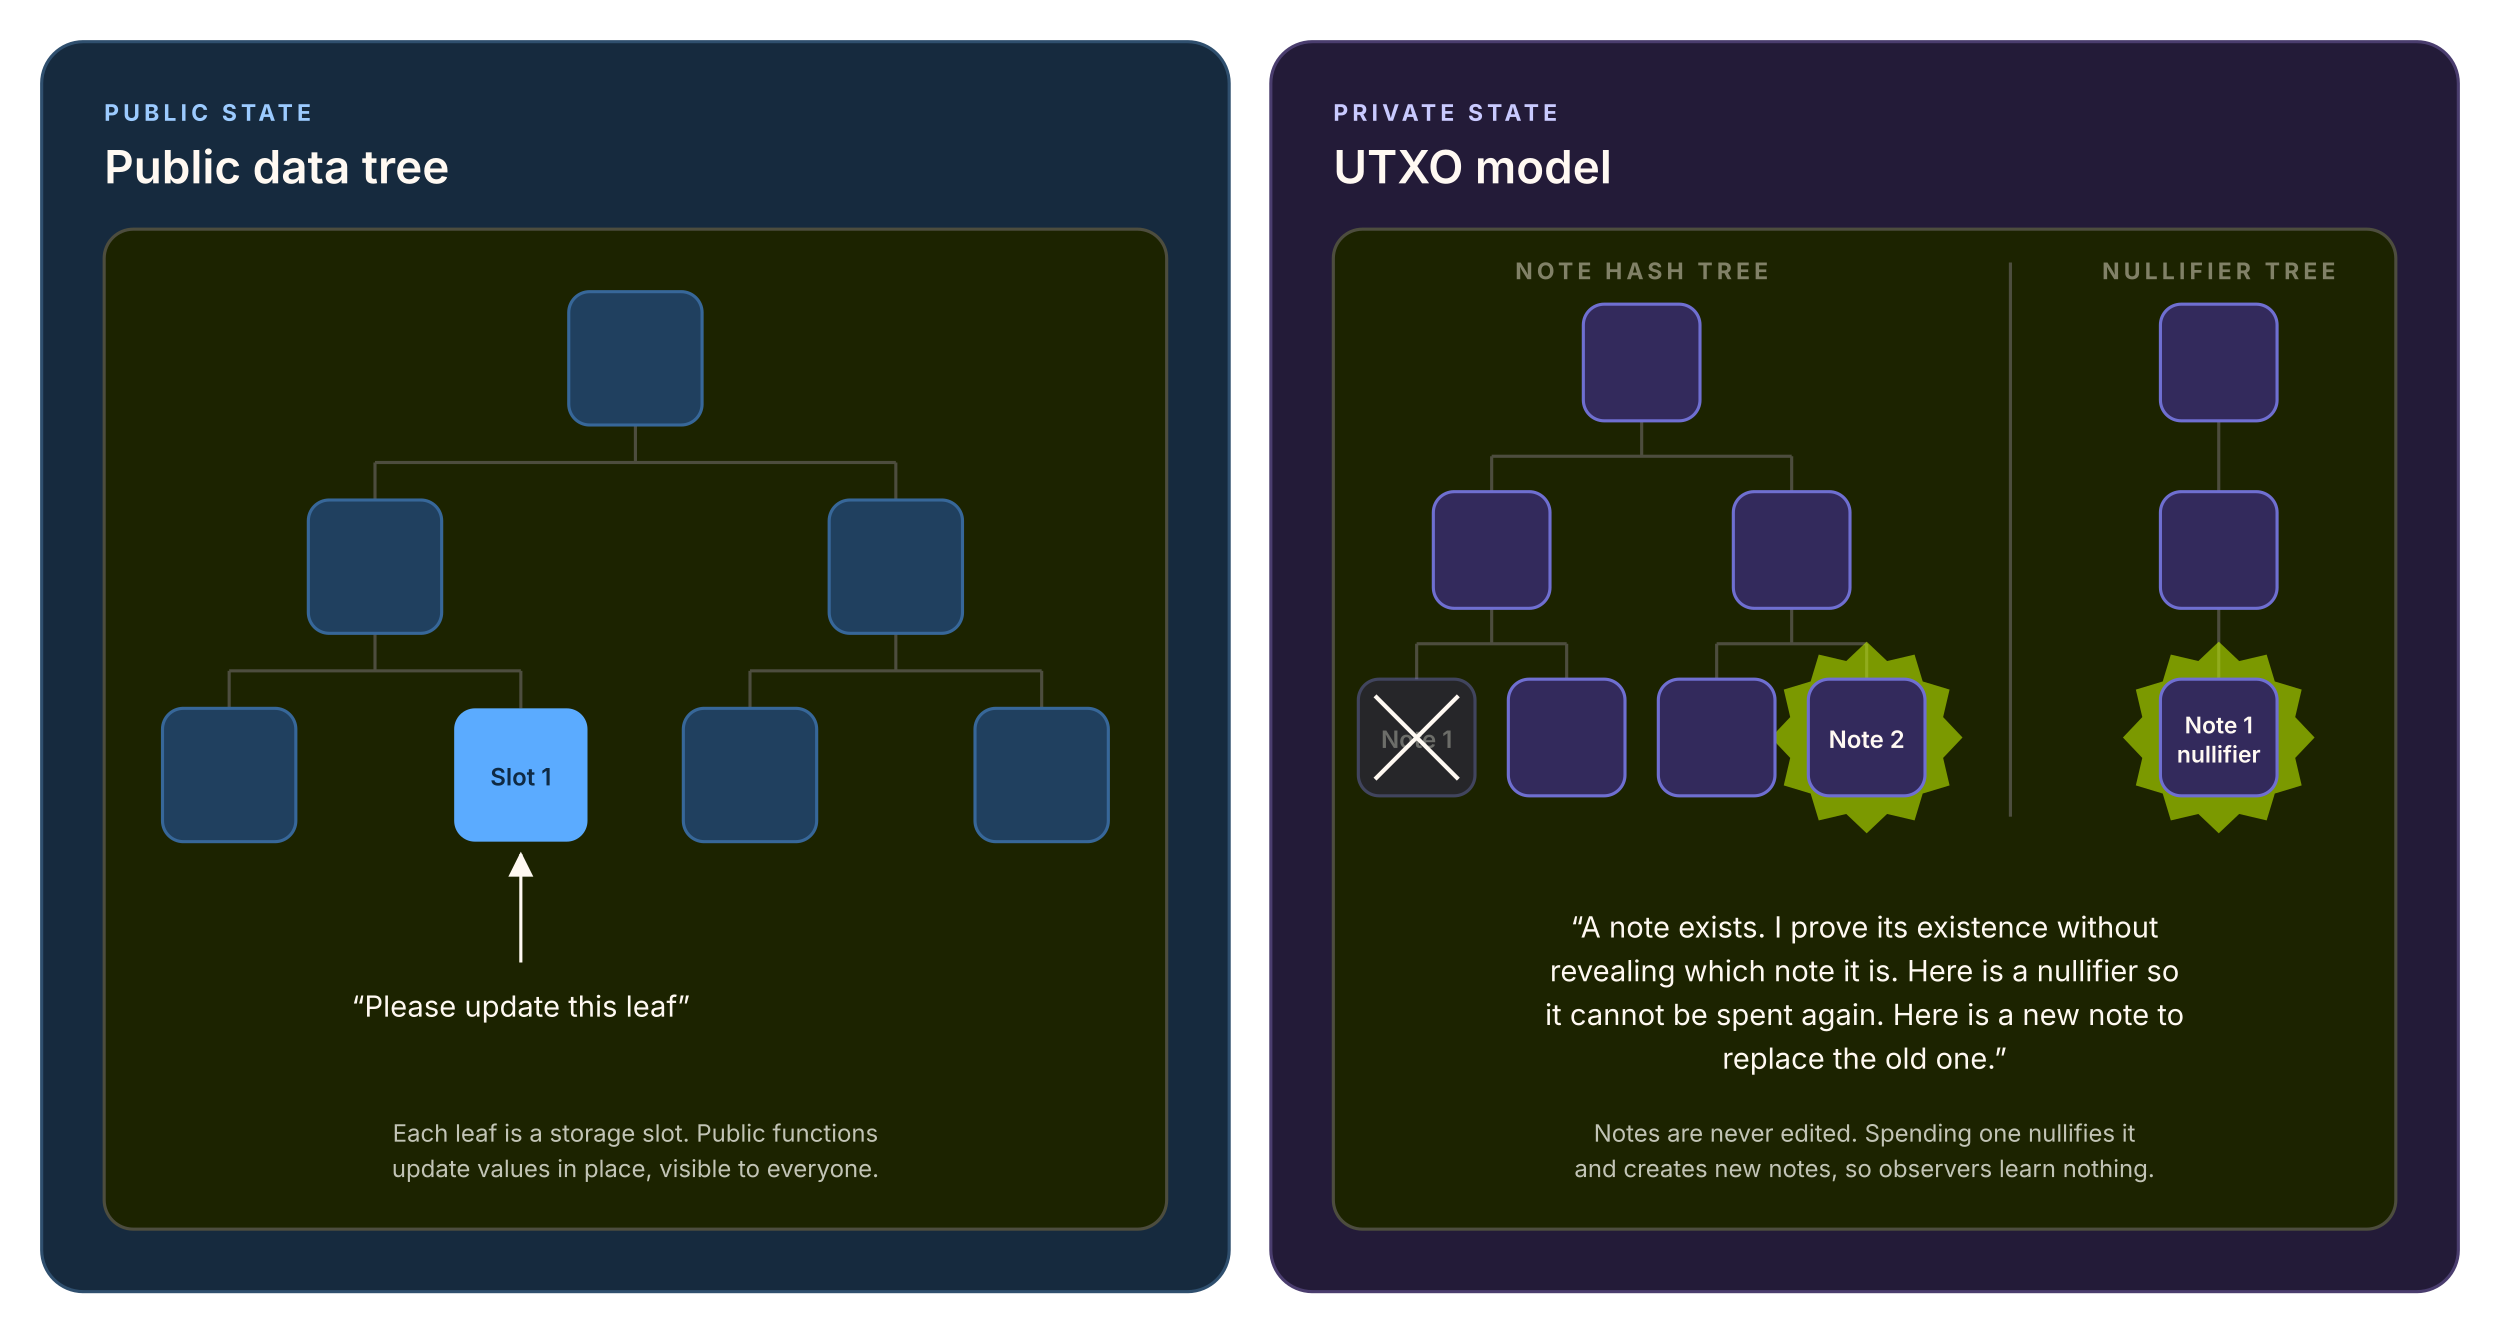
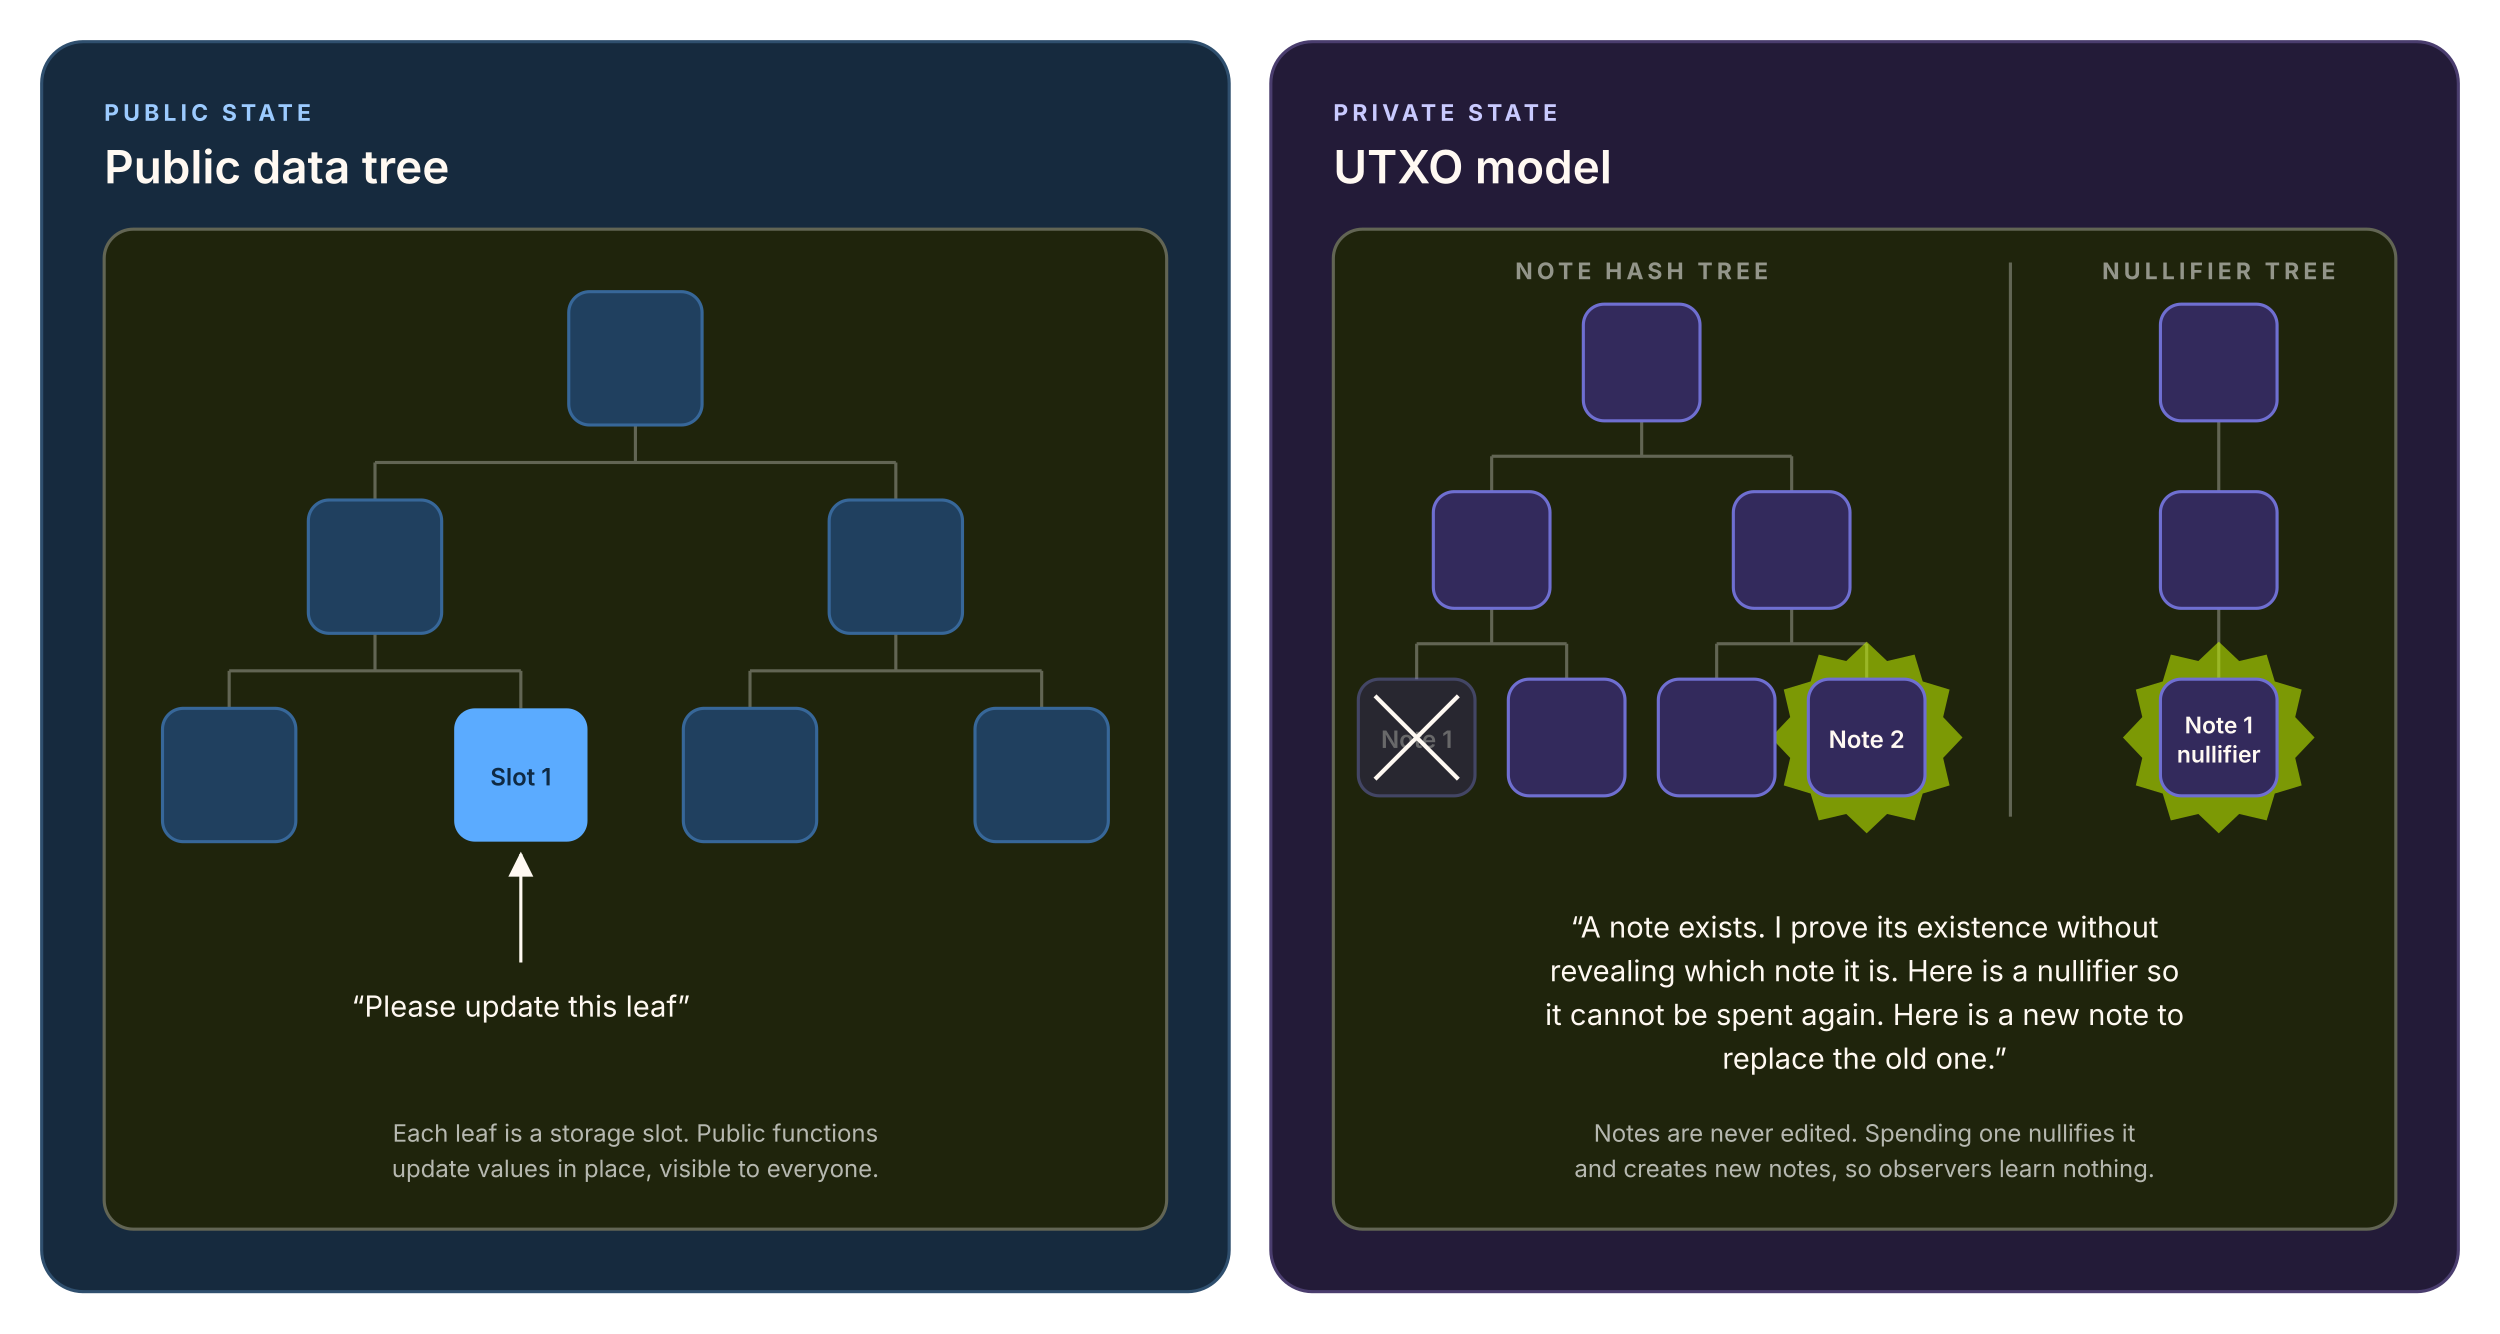
<svg xmlns="http://www.w3.org/2000/svg" viewBox="0 0 1200 640" width="1200" height="640" role="img" aria-labelledby="t d">
  <style>
svg { font-family: Geist, Inter, "Helvetica Neue", Helvetica, Arial, sans-serif; }
text { fill: #fff9f2; }
- .muted { fill: #c2c4b6; }
- .faint { fill: #818167; }
+ .muted { fill: #b6b8b0; }
+ .faint { fill: #93958a; }
.title { font-size: 22px; font-weight: 700; letter-spacing: 2px; }
.heading { font-size: 22px; font-weight: 600; }
.eyebrow { font-size: 11px; font-weight: 700; letter-spacing: 2px; }
.card-title { font-size: 14px; font-weight: 600; }
.body { font-size: 12.5px; }
.small { font-size: 11.5px; }
.tiny { font-size: 11px; }
.quote { font-size: 14px; }
.badge-text { font-size: 11px; font-weight: 700; letter-spacing: 1px; }
.private-title { fill: #c9caff; }
.public-title { fill: #9ccbff; }
.eth-title { fill: #d9ff66; }
.panel-private { fill: #231b38; stroke: #4a3d6e; stroke-width: 1.5; }
.panel-public { fill: #162a3e; stroke: #2f4f6e; stroke-width: 1.5; }
- .panel-eth { fill: #1f2a00; stroke: #3f5200; stroke-width: 1.5; }
- .card { fill: #1c2300; stroke: #4d4d3e; stroke-width: 1.5; }
- .inner { fill: #141900; stroke: #4d4d3e; stroke-width: 1; }
+ .panel-eth { fill: #282d16; stroke: #626554; stroke-width: 1.5; }
+ .card { fill: #1f240c; stroke: #626554; stroke-width: 1.5; }
+ .inner { fill: #141900; stroke: #626554; stroke-width: 1; }
.badge-private { fill: #a5a7fe; }
.badge-private-text { fill: #2a1240; }
.badge-public { fill: #5babff; }
.badge-public-text { fill: #0f2a44; }
.badge-eth { fill: #c8fa00; }
.badge-eth-text { fill: #141900; }
.node-public { fill: #20405f; stroke: #376799; stroke-width: 1.5; }
.node-private { fill: #332a5c; stroke: #6f6fd1; stroke-width: 1.5; }
.line { stroke: #fff9f2; stroke-width: 1.5; fill: none; }
.arrow { stroke: #fff9f2; stroke-width: 1.5; fill: none; marker-end: url(#arrowhead); }
.arrowhead { fill: #fff9f2; }
- .connector { stroke: #4d4d3e; stroke-width: 1.5; fill: none; }
- .divider { stroke: #4d4d3e; stroke-width: 1.5; stroke-dasharray: 6 6; }
+ .connector { stroke: #626554; stroke-width: 1.5; fill: none; }
+ .divider { stroke: #626554; stroke-width: 1.5; stroke-dasharray: 6 6; }
.burst { fill: #c8fa00; opacity: 0.55; }
.spent { opacity: 0.45; }
.cross { stroke: #fff9f2; stroke-width: 2; }
.mid { text-anchor: middle; }
</style>
  <defs>
    <marker id="arrowhead" viewBox="0 0 10 10" refX="9" refY="5" markerWidth="8" markerHeight="8" orient="auto-start-reverse">
      <path d="M0,0 L10,5 L0,10 z" class="arrowhead" />
    </marker>
  </defs>
  <rect x="20" y="20" width="570" height="600" rx="20" class="panel-public" />
  <text x="50" y="58" class="eyebrow public-title">PUBLIC STATE</text>
  <text x="50" y="88" class="heading">Public data tree</text>
  <rect x="50" y="110" width="510" height="480" rx="14" class="card" />
  <line x1="305" y1="204" x2="305" y2="222.0" class="connector" />
  <line x1="180" y1="222.0" x2="430" y2="222.0" class="connector" />
  <line x1="180" y1="222.0" x2="180" y2="240" class="connector" />
  <line x1="430" y1="222.0" x2="430" y2="240" class="connector" />
  <line x1="180" y1="304" x2="180" y2="322.0" class="connector" />
  <line x1="110" y1="322.0" x2="250" y2="322.0" class="connector" />
  <line x1="110" y1="322.0" x2="110" y2="340" class="connector" />
  <line x1="250" y1="322.0" x2="250" y2="340" class="connector" />
  <line x1="430" y1="304" x2="430" y2="322.0" class="connector" />
  <line x1="360" y1="322.0" x2="500" y2="322.0" class="connector" />
  <line x1="360" y1="322.0" x2="360" y2="340" class="connector" />
  <line x1="500" y1="322.0" x2="500" y2="340" class="connector" />
  <rect x="273.0" y="140" width="64" height="64" rx="10" class="node-public" />
  <rect x="148.0" y="240" width="64" height="64" rx="10" class="node-public" />
  <rect x="398.0" y="240" width="64" height="64" rx="10" class="node-public" />
  <rect x="78.0" y="340" width="64" height="64" rx="10" class="node-public" />
  <rect x="218.0" y="340" width="64" height="64" rx="10" class="badge-public" />
  <rect x="328.0" y="340" width="64" height="64" rx="10" class="node-public" />
  <rect x="468.0" y="340" width="64" height="64" rx="10" class="node-public" />
  <text x="250" y="377" class="small badge-public-text mid" style="font-weight:600">Slot 1</text>
  <line x1="250" y1="462" x2="250" y2="410" class="arrow" />
  <text x="250" y="488" class="quote mid">“Please update this leaf”</text>
  <text x="305" y="548" class="small muted mid">Each leaf is a storage slot. Public functions</text>
  <text x="305" y="565" class="small muted mid">update values in place, visible to everyone.</text>
  <rect x="610" y="20" width="570" height="600" rx="20" class="panel-private" />
  <text x="640" y="58" class="eyebrow private-title">PRIVATE STATE</text>
  <text x="640" y="88" class="heading">UTXO model</text>
  <rect x="640" y="110" width="510" height="480" rx="14" class="card" />
  <text x="788" y="134" class="eyebrow faint mid">NOTE HASH TREE</text>
  <text x="1065" y="134" class="eyebrow faint mid">NULLIFIER TREE</text>
  <line x1="788" y1="202" x2="788" y2="219.0" class="connector" />
  <line x1="716" y1="219.0" x2="860" y2="219.0" class="connector" />
  <line x1="716" y1="219.0" x2="716" y2="236" class="connector" />
  <line x1="860" y1="219.0" x2="860" y2="236" class="connector" />
  <line x1="716" y1="292" x2="716" y2="309.0" class="connector" />
  <line x1="680" y1="309.0" x2="752" y2="309.0" class="connector" />
  <line x1="680" y1="309.0" x2="680" y2="326" class="connector" />
  <line x1="752" y1="309.0" x2="752" y2="326" class="connector" />
  <line x1="860" y1="292" x2="860" y2="309.0" class="connector" />
  <line x1="824" y1="309.0" x2="896" y2="309.0" class="connector" />
  <line x1="824" y1="309.0" x2="824" y2="326" class="connector" />
  <line x1="896" y1="309.0" x2="896" y2="326" class="connector" />
  <rect x="760.0" y="146" width="56" height="56" rx="10" class="node-private" />
  <rect x="688.0" y="236" width="56" height="56" rx="10" class="node-private" />
  <rect x="832.0" y="236" width="56" height="56" rx="10" class="node-private" />
  <polygon points="896.0,308.0 905.8,317.3 919.0,314.2 922.9,327.1 935.8,331.0 932.7,344.2 942.0,354.0 932.7,363.8 935.8,377.0 922.9,380.9 919.0,393.8 905.8,390.7 896.0,400.0 886.2,390.7 873.0,393.8 869.1,380.9 856.2,377.0 859.3,363.8 850.0,354.0 859.3,344.2 856.2,331.0 869.1,327.1 873.0,314.2 886.2,317.3" class="burst" />
  <rect x="652.0" y="326" width="56" height="56" rx="10" class="node-private spent" />
  <rect x="724.0" y="326" width="56" height="56" rx="10" class="node-private" />
  <rect x="796.0" y="326" width="56" height="56" rx="10" class="node-private" />
  <rect x="868.0" y="326" width="56" height="56" rx="10" class="node-private" />
  <text x="680" y="359" class="small muted mid spent" style="font-weight:600">Note 1</text>
  <line x1="660" y1="334" x2="700" y2="374" class="cross" />
  <line x1="700" y1="334" x2="660" y2="374" class="cross" />
  <text x="896" y="359" class="small mid" style="font-weight:600">Note 2</text>
  <line x1="965" y1="126" x2="965" y2="392" class="connector" />
  <line x1="1065" y1="202" x2="1065" y2="236" class="connector" />
  <line x1="1065" y1="292" x2="1065" y2="326" class="connector" />
  <rect x="1037.0" y="146" width="56" height="56" rx="10" class="node-private" />
  <rect x="1037.0" y="236" width="56" height="56" rx="10" class="node-private" />
  <polygon points="1065.0,308.0 1074.8,317.3 1088.0,314.2 1091.9,327.1 1104.8,331.0 1101.7,344.2 1111.0,354.0 1101.7,363.8 1104.8,377.0 1091.9,380.9 1088.0,393.8 1074.8,390.7 1065.0,400.0 1055.2,390.7 1042.0,393.8 1038.1,380.9 1025.2,377.0 1028.3,363.8 1019.0,354.0 1028.3,344.2 1025.2,331.0 1038.1,327.1 1042.0,314.2 1055.2,317.3" class="burst" />
  <rect x="1037.0" y="326" width="56" height="56" rx="10" class="node-private" />
  <text x="1065" y="352" class="tiny mid" style="font-weight:600">Note 1</text>
  <text x="1065" y="366" class="tiny mid" style="font-weight:600">nullifier</text>
  <text x="895" y="450" class="quote mid">“A note exists. I prove its existence without</text>
  <text x="895" y="471" class="quote mid">revealing which note it is. Here is a nullifier so</text>
  <text x="895" y="492" class="quote mid">it cannot be spent again. Here is a new note to</text>
  <text x="895" y="513" class="quote mid">replace the old one.”</text>
  <text x="895" y="548" class="small muted mid">Notes are never edited. Spending one nullifies it</text>
  <text x="895" y="565" class="small muted mid">and creates new notes, so observers learn nothing.</text>
</svg>
